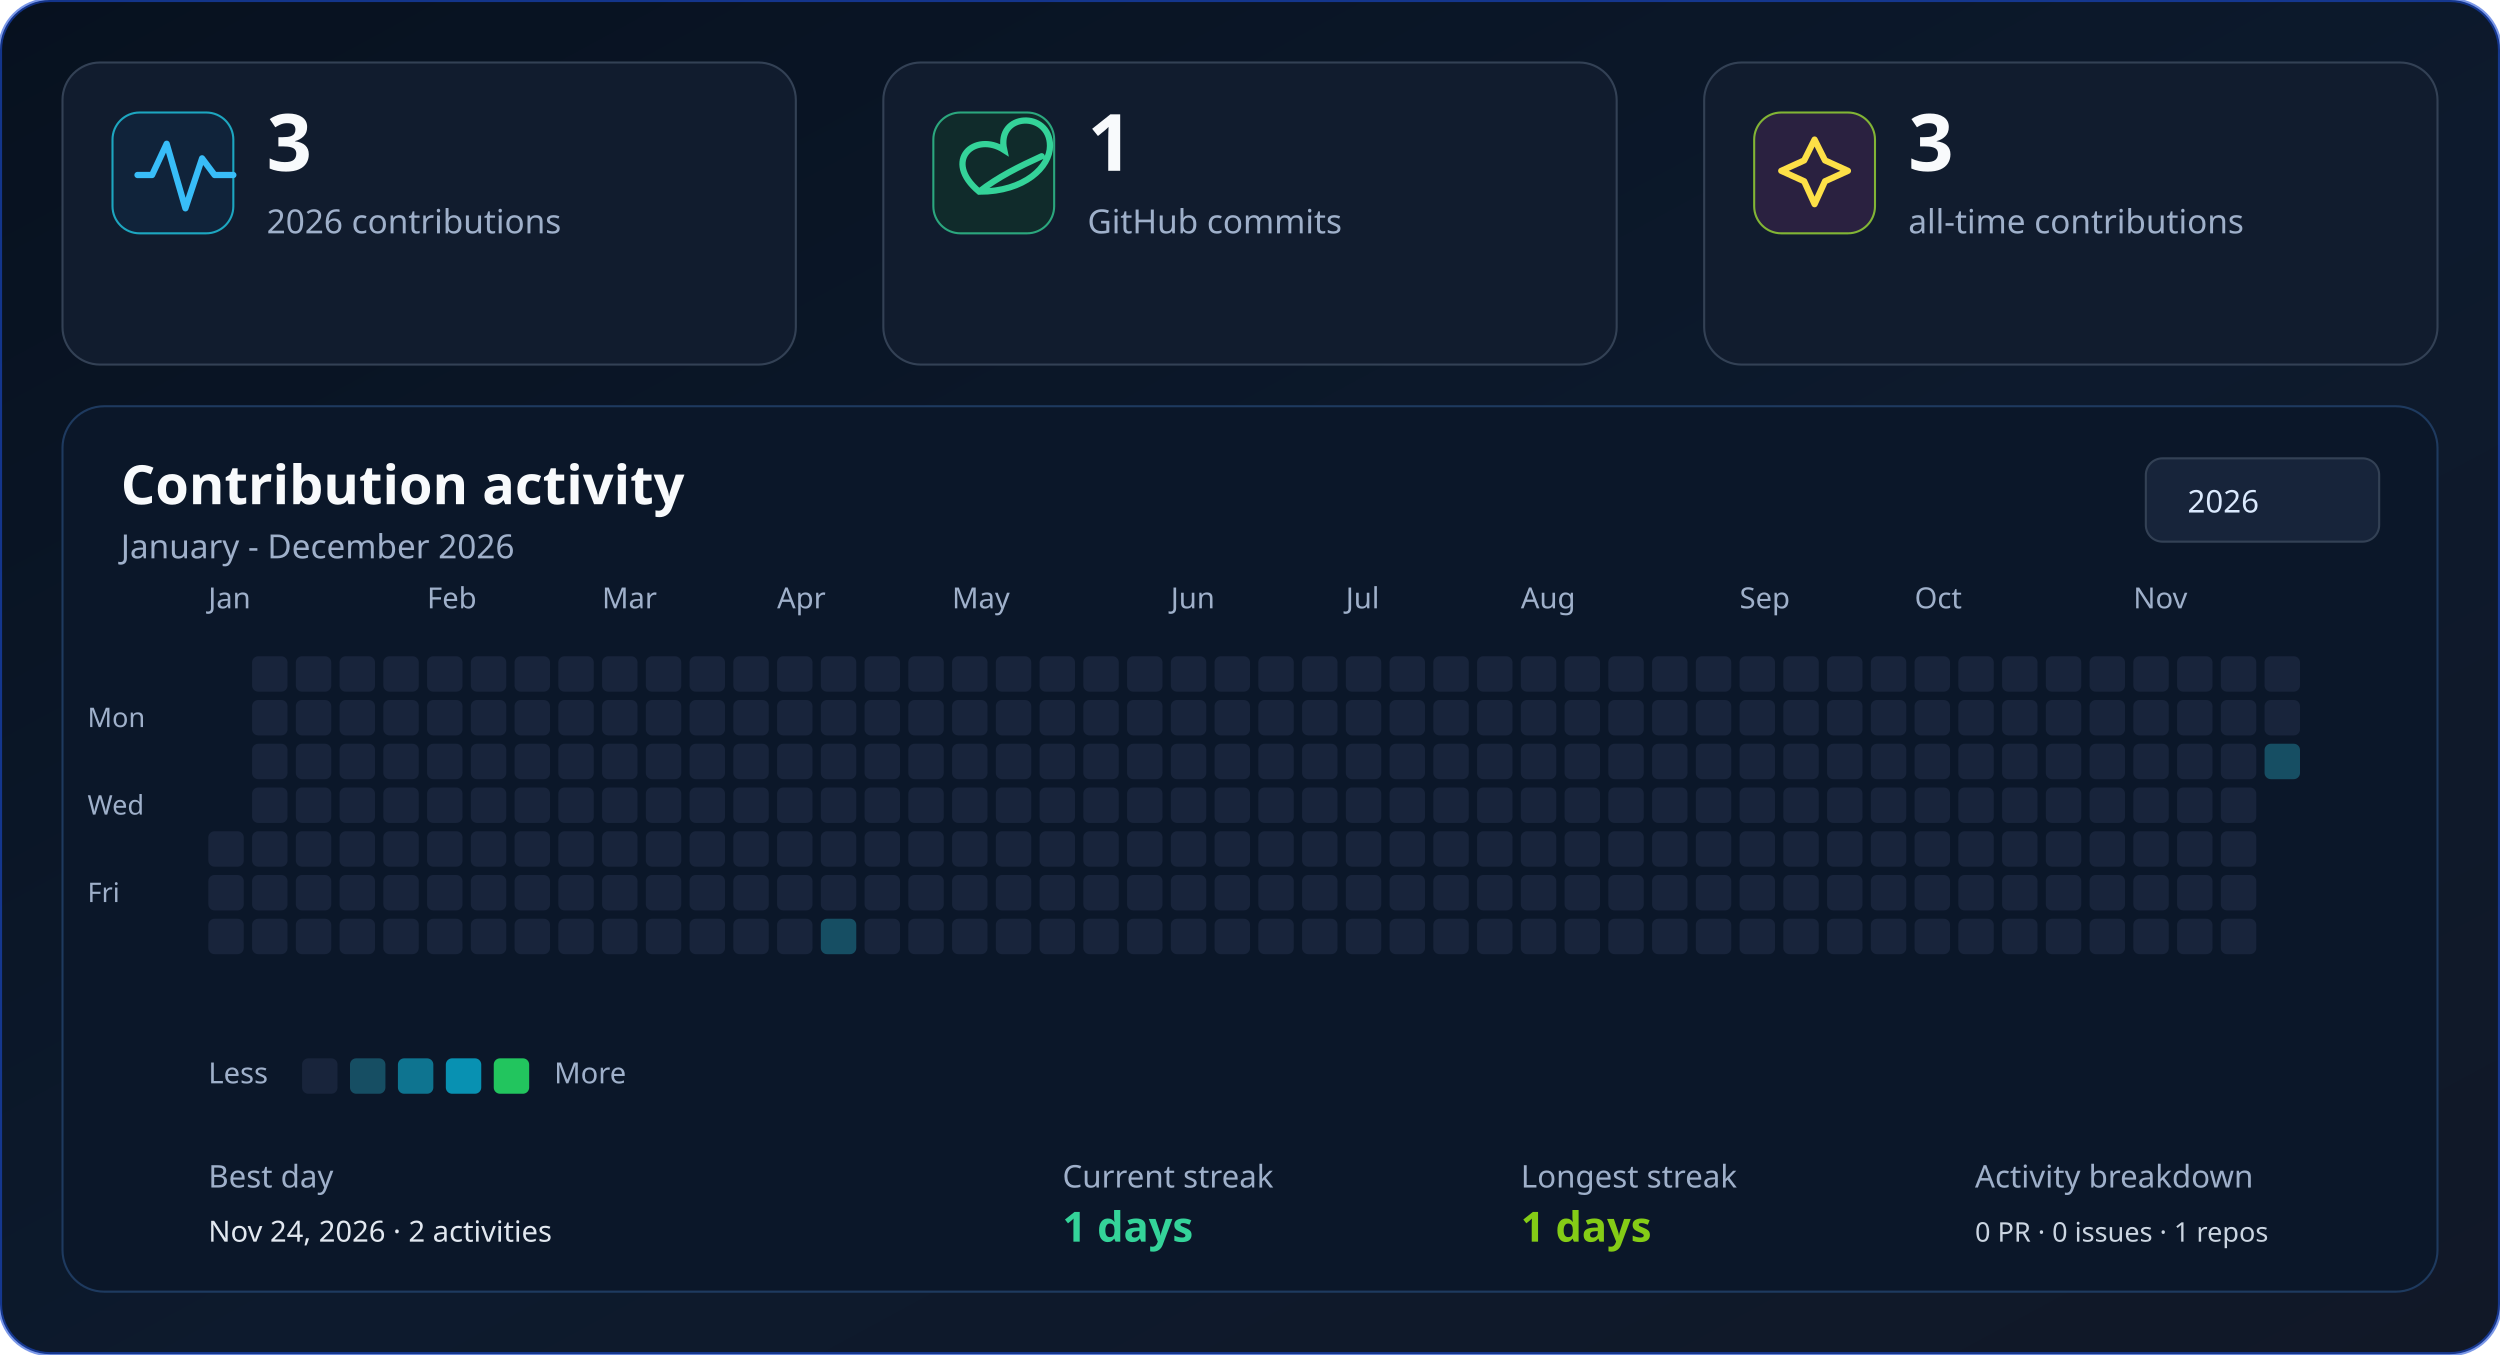
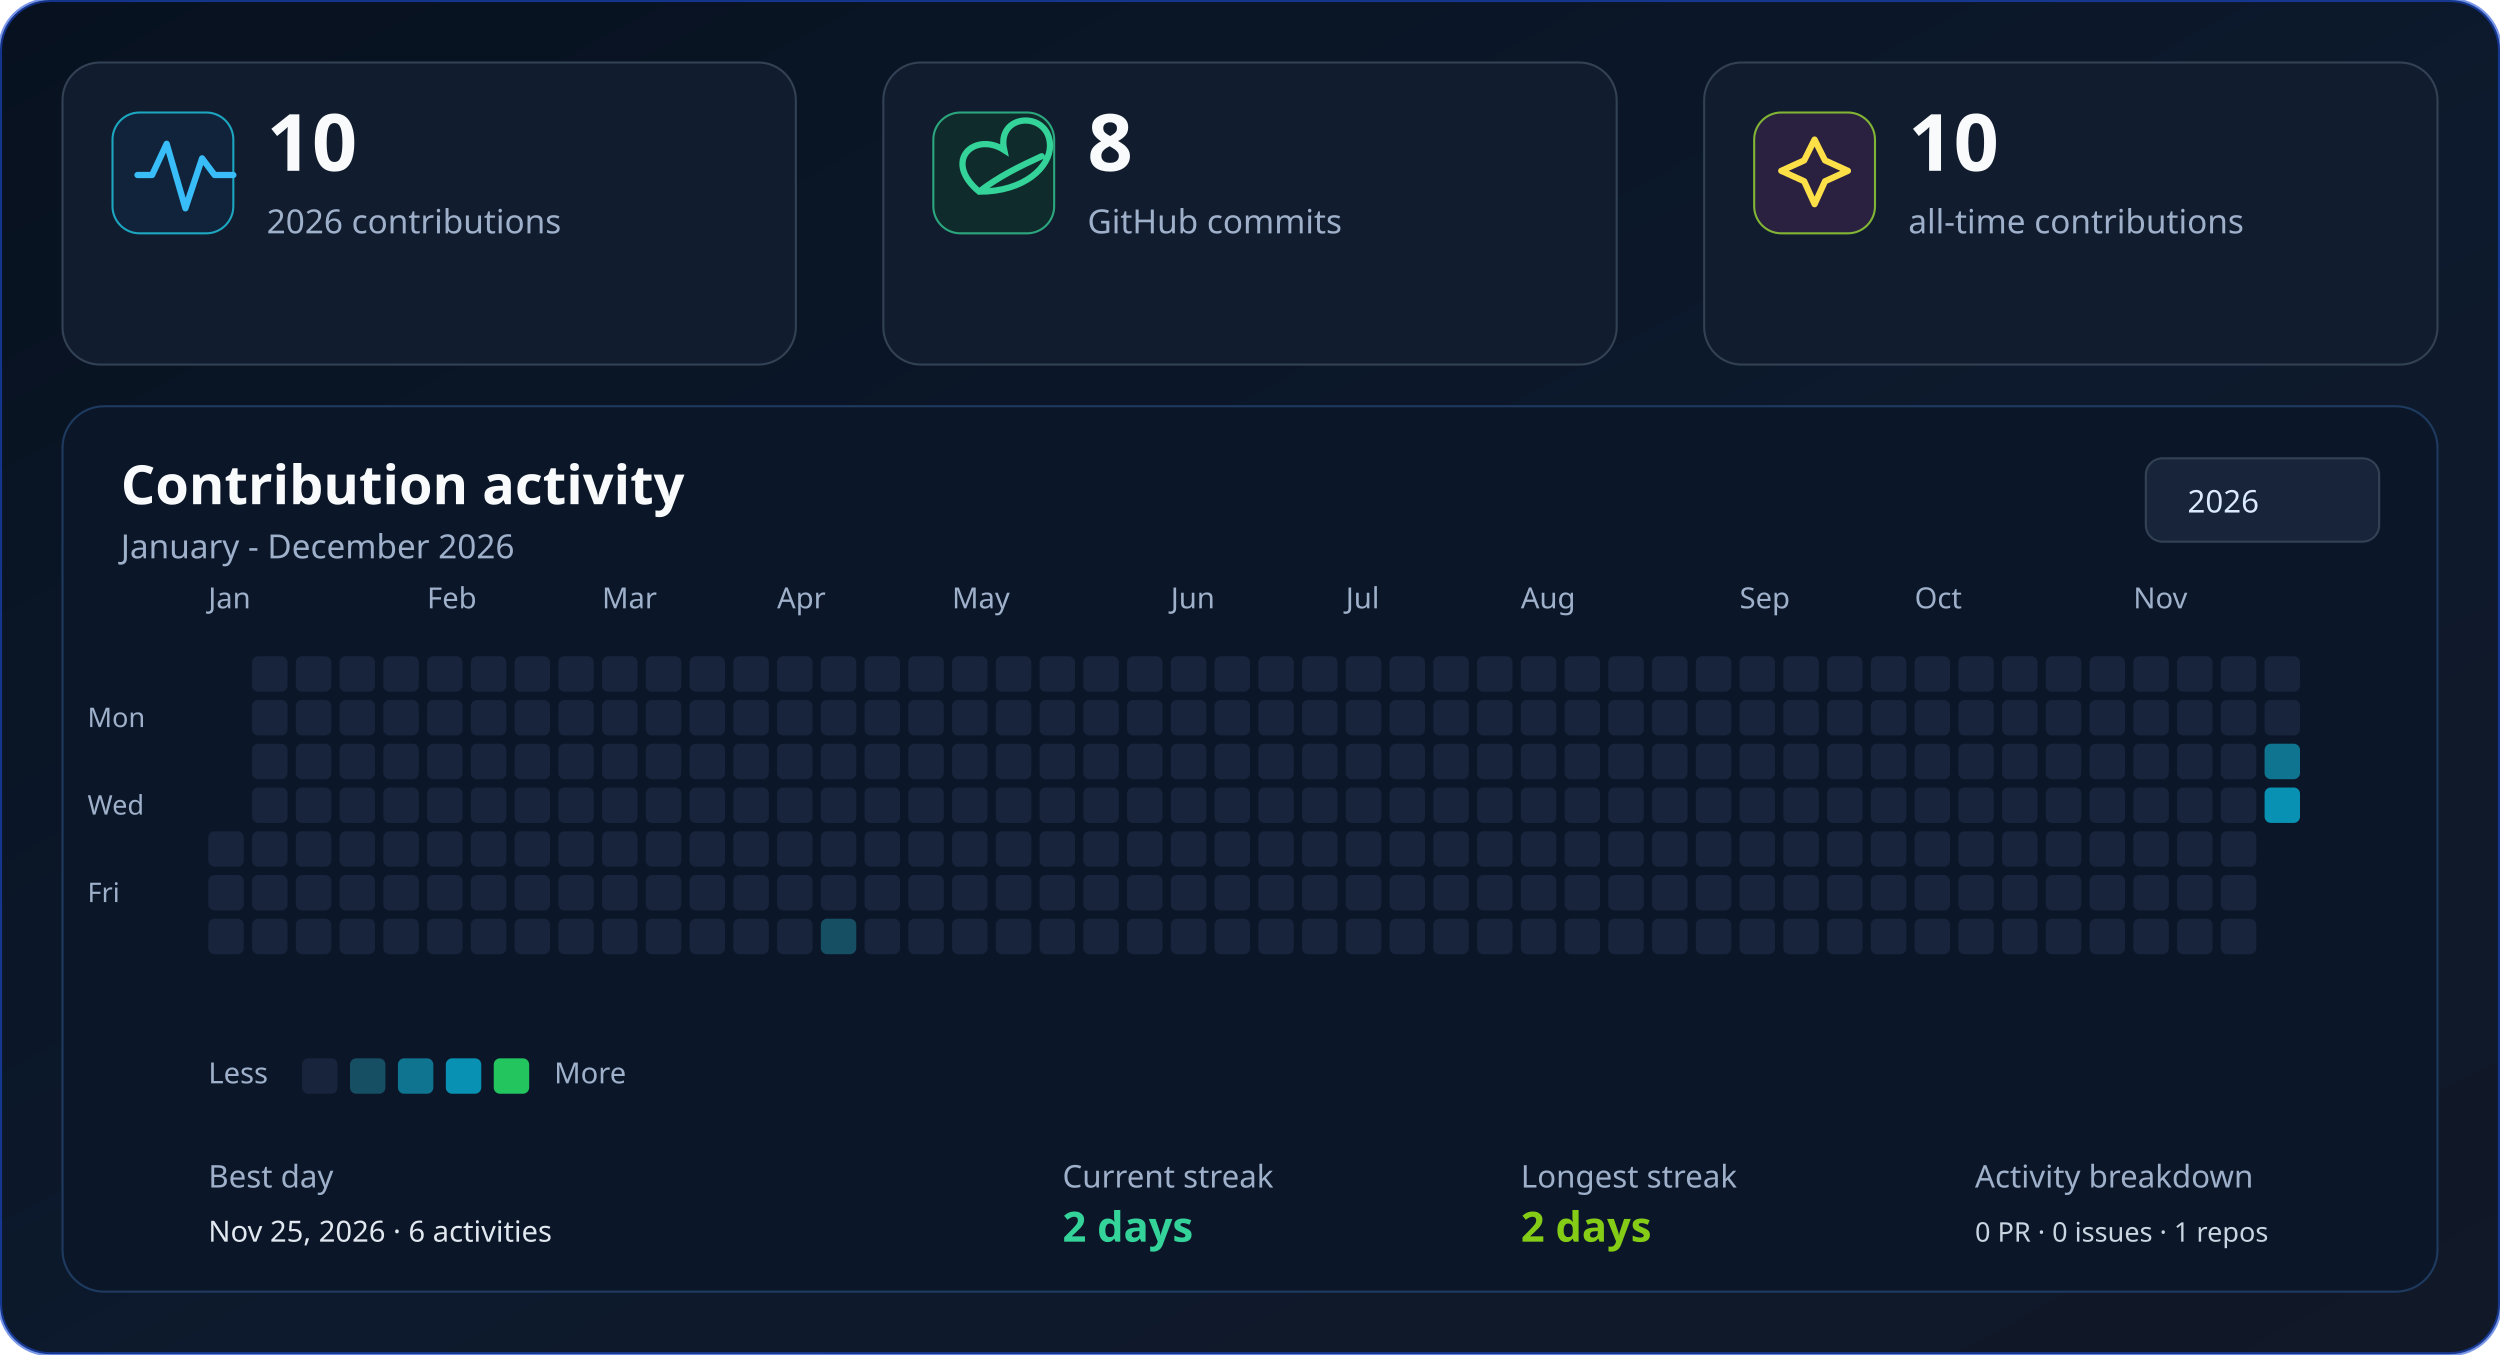
<svg xmlns="http://www.w3.org/2000/svg" width="1200" height="650" viewBox="0 0 1200 650" role="img" aria-labelledby="title desc">
  <defs>
    <linearGradient id="background" x1="0" y1="0" x2="1" y2="1">
      <stop stop-color="#07111f" />
      <stop offset=".55" stop-color="#0d1a2d" />
      <stop offset="1" stop-color="#111827" />
    </linearGradient>
    <linearGradient id="cyan" x1="0" y1="0" x2="1" y2="1">
      <stop stop-color="#22d3ee" />
      <stop offset="1" stop-color="#3b82f6" />
    </linearGradient>
  </defs>
  <rect width="1200" height="650" rx="24" fill="url(#background)" stroke="#1d4ed8" stroke-opacity=".58" stroke-width="2" />
  <g>
    <rect x="30" y="30" width="352" height="145" rx="18" fill="#111c2e" stroke="#334155" />
    <rect x="424" y="30" width="352" height="145" rx="18" fill="#111c2e" stroke="#334155" />
    <rect x="818" y="30" width="352" height="145" rx="18" fill="#111c2e" stroke="#334155" />
    <rect x="54" y="54" width="58" height="58" rx="13" fill="#10233a" stroke="#22d3ee" stroke-opacity=".75" />
    <path d="M66 84h7l7-15 9 31 8-24 6 8h9" fill="none" stroke="#38bdf8" stroke-width="3" stroke-linecap="round" stroke-linejoin="round" />
-     <text x="128" y="82" fill="#f8fafc" font-family="system-ui,sans-serif" font-size="38" font-weight="800">3</text>
+     <text x="128" y="82" fill="#f8fafc" font-family="system-ui,sans-serif" font-size="38" font-weight="800">10</text>
    <text x="128" y="112" fill="#9fb0ca" font-family="system-ui,sans-serif" font-size="16">2026 contributions</text>
    <rect x="448" y="54" width="58" height="58" rx="13" fill="#102b2b" stroke="#34d399" stroke-opacity=".75" />
    <path d="M470 92c-18-15-2-29 12-20-4-18 22-19 22-2 0 10-12 22-34 22zm0 0c9-7 19-12 30-17" fill="none" stroke="#34d399" stroke-width="3" stroke-linecap="round" />
-     <text x="522" y="82" fill="#f8fafc" font-family="system-ui,sans-serif" font-size="38" font-weight="800">1</text>
+     <text x="522" y="82" fill="#f8fafc" font-family="system-ui,sans-serif" font-size="38" font-weight="800">8</text>
    <text x="522" y="112" fill="#9fb0ca" font-family="system-ui,sans-serif" font-size="16">GitHub commits</text>
    <rect x="842" y="54" width="58" height="58" rx="13" fill="#2a2140" stroke="#a3e635" stroke-opacity=".75" />
    <path d="M871 67l5 10 11 5-11 5-5 11-5-11-11-5 11-5z" fill="none" stroke="#fde047" stroke-width="3" stroke-linejoin="round" />
-     <text x="916" y="82" fill="#f8fafc" font-family="system-ui,sans-serif" font-size="38" font-weight="800">3</text>
+     <text x="916" y="82" fill="#f8fafc" font-family="system-ui,sans-serif" font-size="38" font-weight="800">10</text>
    <text x="916" y="112" fill="#9fb0ca" font-family="system-ui,sans-serif" font-size="16">all-time contributions</text>
  </g>
  <rect x="30" y="195" width="1140" height="425" rx="20" fill="#0b1729" stroke="#1e3a5f" />
  <text x="58" y="242" fill="#f8fafc" font-family="system-ui,sans-serif" font-size="26" font-weight="800">Contribution activity</text>
  <text x="58" y="268" fill="#9fb0ca" font-family="system-ui,sans-serif" font-size="16">January - December 2026</text>
  <rect x="1030" y="220" width="112" height="40" rx="8" fill="#17243a" stroke="#334155" />
  <text x="1050" y="246" fill="#dbeafe" font-family="system-ui,sans-serif" font-size="15">2026</text>
  <text x="100" y="292" fill="#9fb0ca" font-family="system-ui,sans-serif" font-size="14">Jan</text>
  <text x="205" y="292" fill="#9fb0ca" font-family="system-ui,sans-serif" font-size="14">Feb</text>
  <text x="289" y="292" fill="#9fb0ca" font-family="system-ui,sans-serif" font-size="14">Mar</text>
  <text x="373" y="292" fill="#9fb0ca" font-family="system-ui,sans-serif" font-size="14">Apr</text>
  <text x="457" y="292" fill="#9fb0ca" font-family="system-ui,sans-serif" font-size="14">May</text>
  <text x="562" y="292" fill="#9fb0ca" font-family="system-ui,sans-serif" font-size="14">Jun</text>
  <text x="646" y="292" fill="#9fb0ca" font-family="system-ui,sans-serif" font-size="14">Jul</text>
  <text x="730" y="292" fill="#9fb0ca" font-family="system-ui,sans-serif" font-size="14">Aug</text>
  <text x="835" y="292" fill="#9fb0ca" font-family="system-ui,sans-serif" font-size="14">Sep</text>
  <text x="919" y="292" fill="#9fb0ca" font-family="system-ui,sans-serif" font-size="14">Oct</text>
  <text x="1024" y="292" fill="#9fb0ca" font-family="system-ui,sans-serif" font-size="14">Nov</text>
  <text x="42" y="349" fill="#9fb0ca" font-family="system-ui,sans-serif" font-size="13">Mon</text>
  <text x="42" y="391" fill="#9fb0ca" font-family="system-ui,sans-serif" font-size="13">Wed</text>
  <text x="42" y="433" fill="#9fb0ca" font-family="system-ui,sans-serif" font-size="13">Fri</text>
  <rect x="100" y="399" width="17" height="17" rx="3" fill="#18243b" />
  <rect x="100" y="420" width="17" height="17" rx="3" fill="#18243b" />
  <rect x="100" y="441" width="17" height="17" rx="3" fill="#18243b" />
  <rect x="121" y="315" width="17" height="17" rx="3" fill="#18243b" />
  <rect x="121" y="336" width="17" height="17" rx="3" fill="#18243b" />
  <rect x="121" y="357" width="17" height="17" rx="3" fill="#18243b" />
  <rect x="121" y="378" width="17" height="17" rx="3" fill="#18243b" />
  <rect x="121" y="399" width="17" height="17" rx="3" fill="#18243b" />
  <rect x="121" y="420" width="17" height="17" rx="3" fill="#18243b" />
  <rect x="121" y="441" width="17" height="17" rx="3" fill="#18243b" />
  <rect x="142" y="315" width="17" height="17" rx="3" fill="#18243b" />
  <rect x="142" y="336" width="17" height="17" rx="3" fill="#18243b" />
  <rect x="142" y="357" width="17" height="17" rx="3" fill="#18243b" />
  <rect x="142" y="378" width="17" height="17" rx="3" fill="#18243b" />
  <rect x="142" y="399" width="17" height="17" rx="3" fill="#18243b" />
  <rect x="142" y="420" width="17" height="17" rx="3" fill="#18243b" />
  <rect x="142" y="441" width="17" height="17" rx="3" fill="#18243b" />
  <rect x="163" y="315" width="17" height="17" rx="3" fill="#18243b" />
  <rect x="163" y="336" width="17" height="17" rx="3" fill="#18243b" />
  <rect x="163" y="357" width="17" height="17" rx="3" fill="#18243b" />
  <rect x="163" y="378" width="17" height="17" rx="3" fill="#18243b" />
  <rect x="163" y="399" width="17" height="17" rx="3" fill="#18243b" />
  <rect x="163" y="420" width="17" height="17" rx="3" fill="#18243b" />
  <rect x="163" y="441" width="17" height="17" rx="3" fill="#18243b" />
  <rect x="184" y="315" width="17" height="17" rx="3" fill="#18243b" />
  <rect x="184" y="336" width="17" height="17" rx="3" fill="#18243b" />
  <rect x="184" y="357" width="17" height="17" rx="3" fill="#18243b" />
  <rect x="184" y="378" width="17" height="17" rx="3" fill="#18243b" />
  <rect x="184" y="399" width="17" height="17" rx="3" fill="#18243b" />
  <rect x="184" y="420" width="17" height="17" rx="3" fill="#18243b" />
  <rect x="184" y="441" width="17" height="17" rx="3" fill="#18243b" />
  <rect x="205" y="315" width="17" height="17" rx="3" fill="#18243b" />
  <rect x="205" y="336" width="17" height="17" rx="3" fill="#18243b" />
  <rect x="205" y="357" width="17" height="17" rx="3" fill="#18243b" />
  <rect x="205" y="378" width="17" height="17" rx="3" fill="#18243b" />
  <rect x="205" y="399" width="17" height="17" rx="3" fill="#18243b" />
  <rect x="205" y="420" width="17" height="17" rx="3" fill="#18243b" />
  <rect x="205" y="441" width="17" height="17" rx="3" fill="#18243b" />
  <rect x="226" y="315" width="17" height="17" rx="3" fill="#18243b" />
  <rect x="226" y="336" width="17" height="17" rx="3" fill="#18243b" />
  <rect x="226" y="357" width="17" height="17" rx="3" fill="#18243b" />
  <rect x="226" y="378" width="17" height="17" rx="3" fill="#18243b" />
  <rect x="226" y="399" width="17" height="17" rx="3" fill="#18243b" />
  <rect x="226" y="420" width="17" height="17" rx="3" fill="#18243b" />
  <rect x="226" y="441" width="17" height="17" rx="3" fill="#18243b" />
  <rect x="247" y="315" width="17" height="17" rx="3" fill="#18243b" />
  <rect x="247" y="336" width="17" height="17" rx="3" fill="#18243b" />
  <rect x="247" y="357" width="17" height="17" rx="3" fill="#18243b" />
  <rect x="247" y="378" width="17" height="17" rx="3" fill="#18243b" />
  <rect x="247" y="399" width="17" height="17" rx="3" fill="#18243b" />
  <rect x="247" y="420" width="17" height="17" rx="3" fill="#18243b" />
  <rect x="247" y="441" width="17" height="17" rx="3" fill="#18243b" />
  <rect x="268" y="315" width="17" height="17" rx="3" fill="#18243b" />
  <rect x="268" y="336" width="17" height="17" rx="3" fill="#18243b" />
  <rect x="268" y="357" width="17" height="17" rx="3" fill="#18243b" />
  <rect x="268" y="378" width="17" height="17" rx="3" fill="#18243b" />
  <rect x="268" y="399" width="17" height="17" rx="3" fill="#18243b" />
  <rect x="268" y="420" width="17" height="17" rx="3" fill="#18243b" />
  <rect x="268" y="441" width="17" height="17" rx="3" fill="#18243b" />
  <rect x="289" y="315" width="17" height="17" rx="3" fill="#18243b" />
  <rect x="289" y="336" width="17" height="17" rx="3" fill="#18243b" />
  <rect x="289" y="357" width="17" height="17" rx="3" fill="#18243b" />
  <rect x="289" y="378" width="17" height="17" rx="3" fill="#18243b" />
  <rect x="289" y="399" width="17" height="17" rx="3" fill="#18243b" />
  <rect x="289" y="420" width="17" height="17" rx="3" fill="#18243b" />
  <rect x="289" y="441" width="17" height="17" rx="3" fill="#18243b" />
  <rect x="310" y="315" width="17" height="17" rx="3" fill="#18243b" />
  <rect x="310" y="336" width="17" height="17" rx="3" fill="#18243b" />
  <rect x="310" y="357" width="17" height="17" rx="3" fill="#18243b" />
  <rect x="310" y="378" width="17" height="17" rx="3" fill="#18243b" />
  <rect x="310" y="399" width="17" height="17" rx="3" fill="#18243b" />
  <rect x="310" y="420" width="17" height="17" rx="3" fill="#18243b" />
  <rect x="310" y="441" width="17" height="17" rx="3" fill="#18243b" />
  <rect x="331" y="315" width="17" height="17" rx="3" fill="#18243b" />
  <rect x="331" y="336" width="17" height="17" rx="3" fill="#18243b" />
  <rect x="331" y="357" width="17" height="17" rx="3" fill="#18243b" />
  <rect x="331" y="378" width="17" height="17" rx="3" fill="#18243b" />
  <rect x="331" y="399" width="17" height="17" rx="3" fill="#18243b" />
  <rect x="331" y="420" width="17" height="17" rx="3" fill="#18243b" />
  <rect x="331" y="441" width="17" height="17" rx="3" fill="#18243b" />
  <rect x="352" y="315" width="17" height="17" rx="3" fill="#18243b" />
  <rect x="352" y="336" width="17" height="17" rx="3" fill="#18243b" />
  <rect x="352" y="357" width="17" height="17" rx="3" fill="#18243b" />
  <rect x="352" y="378" width="17" height="17" rx="3" fill="#18243b" />
  <rect x="352" y="399" width="17" height="17" rx="3" fill="#18243b" />
  <rect x="352" y="420" width="17" height="17" rx="3" fill="#18243b" />
  <rect x="352" y="441" width="17" height="17" rx="3" fill="#18243b" />
  <rect x="373" y="315" width="17" height="17" rx="3" fill="#18243b" />
  <rect x="373" y="336" width="17" height="17" rx="3" fill="#18243b" />
  <rect x="373" y="357" width="17" height="17" rx="3" fill="#18243b" />
  <rect x="373" y="378" width="17" height="17" rx="3" fill="#18243b" />
  <rect x="373" y="399" width="17" height="17" rx="3" fill="#18243b" />
  <rect x="373" y="420" width="17" height="17" rx="3" fill="#18243b" />
  <rect x="373" y="441" width="17" height="17" rx="3" fill="#18243b" />
  <rect x="394" y="315" width="17" height="17" rx="3" fill="#18243b" />
  <rect x="394" y="336" width="17" height="17" rx="3" fill="#18243b" />
  <rect x="394" y="357" width="17" height="17" rx="3" fill="#18243b" />
  <rect x="394" y="378" width="17" height="17" rx="3" fill="#18243b" />
  <rect x="394" y="399" width="17" height="17" rx="3" fill="#18243b" />
  <rect x="394" y="420" width="17" height="17" rx="3" fill="#18243b" />
  <rect x="394" y="441" width="17" height="17" rx="3" fill="#164e63" />
  <rect x="415" y="315" width="17" height="17" rx="3" fill="#18243b" />
  <rect x="415" y="336" width="17" height="17" rx="3" fill="#18243b" />
  <rect x="415" y="357" width="17" height="17" rx="3" fill="#18243b" />
  <rect x="415" y="378" width="17" height="17" rx="3" fill="#18243b" />
  <rect x="415" y="399" width="17" height="17" rx="3" fill="#18243b" />
  <rect x="415" y="420" width="17" height="17" rx="3" fill="#18243b" />
  <rect x="415" y="441" width="17" height="17" rx="3" fill="#18243b" />
  <rect x="436" y="315" width="17" height="17" rx="3" fill="#18243b" />
  <rect x="436" y="336" width="17" height="17" rx="3" fill="#18243b" />
  <rect x="436" y="357" width="17" height="17" rx="3" fill="#18243b" />
  <rect x="436" y="378" width="17" height="17" rx="3" fill="#18243b" />
  <rect x="436" y="399" width="17" height="17" rx="3" fill="#18243b" />
  <rect x="436" y="420" width="17" height="17" rx="3" fill="#18243b" />
  <rect x="436" y="441" width="17" height="17" rx="3" fill="#18243b" />
  <rect x="457" y="315" width="17" height="17" rx="3" fill="#18243b" />
  <rect x="457" y="336" width="17" height="17" rx="3" fill="#18243b" />
  <rect x="457" y="357" width="17" height="17" rx="3" fill="#18243b" />
  <rect x="457" y="378" width="17" height="17" rx="3" fill="#18243b" />
  <rect x="457" y="399" width="17" height="17" rx="3" fill="#18243b" />
  <rect x="457" y="420" width="17" height="17" rx="3" fill="#18243b" />
  <rect x="457" y="441" width="17" height="17" rx="3" fill="#18243b" />
  <rect x="478" y="315" width="17" height="17" rx="3" fill="#18243b" />
  <rect x="478" y="336" width="17" height="17" rx="3" fill="#18243b" />
  <rect x="478" y="357" width="17" height="17" rx="3" fill="#18243b" />
  <rect x="478" y="378" width="17" height="17" rx="3" fill="#18243b" />
  <rect x="478" y="399" width="17" height="17" rx="3" fill="#18243b" />
  <rect x="478" y="420" width="17" height="17" rx="3" fill="#18243b" />
  <rect x="478" y="441" width="17" height="17" rx="3" fill="#18243b" />
  <rect x="499" y="315" width="17" height="17" rx="3" fill="#18243b" />
  <rect x="499" y="336" width="17" height="17" rx="3" fill="#18243b" />
  <rect x="499" y="357" width="17" height="17" rx="3" fill="#18243b" />
  <rect x="499" y="378" width="17" height="17" rx="3" fill="#18243b" />
  <rect x="499" y="399" width="17" height="17" rx="3" fill="#18243b" />
  <rect x="499" y="420" width="17" height="17" rx="3" fill="#18243b" />
  <rect x="499" y="441" width="17" height="17" rx="3" fill="#18243b" />
  <rect x="520" y="315" width="17" height="17" rx="3" fill="#18243b" />
  <rect x="520" y="336" width="17" height="17" rx="3" fill="#18243b" />
  <rect x="520" y="357" width="17" height="17" rx="3" fill="#18243b" />
  <rect x="520" y="378" width="17" height="17" rx="3" fill="#18243b" />
  <rect x="520" y="399" width="17" height="17" rx="3" fill="#18243b" />
  <rect x="520" y="420" width="17" height="17" rx="3" fill="#18243b" />
  <rect x="520" y="441" width="17" height="17" rx="3" fill="#18243b" />
  <rect x="541" y="315" width="17" height="17" rx="3" fill="#18243b" />
  <rect x="541" y="336" width="17" height="17" rx="3" fill="#18243b" />
  <rect x="541" y="357" width="17" height="17" rx="3" fill="#18243b" />
  <rect x="541" y="378" width="17" height="17" rx="3" fill="#18243b" />
  <rect x="541" y="399" width="17" height="17" rx="3" fill="#18243b" />
  <rect x="541" y="420" width="17" height="17" rx="3" fill="#18243b" />
  <rect x="541" y="441" width="17" height="17" rx="3" fill="#18243b" />
  <rect x="562" y="315" width="17" height="17" rx="3" fill="#18243b" />
  <rect x="562" y="336" width="17" height="17" rx="3" fill="#18243b" />
  <rect x="562" y="357" width="17" height="17" rx="3" fill="#18243b" />
  <rect x="562" y="378" width="17" height="17" rx="3" fill="#18243b" />
  <rect x="562" y="399" width="17" height="17" rx="3" fill="#18243b" />
  <rect x="562" y="420" width="17" height="17" rx="3" fill="#18243b" />
  <rect x="562" y="441" width="17" height="17" rx="3" fill="#18243b" />
  <rect x="583" y="315" width="17" height="17" rx="3" fill="#18243b" />
  <rect x="583" y="336" width="17" height="17" rx="3" fill="#18243b" />
  <rect x="583" y="357" width="17" height="17" rx="3" fill="#18243b" />
  <rect x="583" y="378" width="17" height="17" rx="3" fill="#18243b" />
  <rect x="583" y="399" width="17" height="17" rx="3" fill="#18243b" />
  <rect x="583" y="420" width="17" height="17" rx="3" fill="#18243b" />
  <rect x="583" y="441" width="17" height="17" rx="3" fill="#18243b" />
  <rect x="604" y="315" width="17" height="17" rx="3" fill="#18243b" />
  <rect x="604" y="336" width="17" height="17" rx="3" fill="#18243b" />
  <rect x="604" y="357" width="17" height="17" rx="3" fill="#18243b" />
  <rect x="604" y="378" width="17" height="17" rx="3" fill="#18243b" />
  <rect x="604" y="399" width="17" height="17" rx="3" fill="#18243b" />
  <rect x="604" y="420" width="17" height="17" rx="3" fill="#18243b" />
  <rect x="604" y="441" width="17" height="17" rx="3" fill="#18243b" />
  <rect x="625" y="315" width="17" height="17" rx="3" fill="#18243b" />
  <rect x="625" y="336" width="17" height="17" rx="3" fill="#18243b" />
  <rect x="625" y="357" width="17" height="17" rx="3" fill="#18243b" />
  <rect x="625" y="378" width="17" height="17" rx="3" fill="#18243b" />
  <rect x="625" y="399" width="17" height="17" rx="3" fill="#18243b" />
  <rect x="625" y="420" width="17" height="17" rx="3" fill="#18243b" />
  <rect x="625" y="441" width="17" height="17" rx="3" fill="#18243b" />
  <rect x="646" y="315" width="17" height="17" rx="3" fill="#18243b" />
  <rect x="646" y="336" width="17" height="17" rx="3" fill="#18243b" />
  <rect x="646" y="357" width="17" height="17" rx="3" fill="#18243b" />
  <rect x="646" y="378" width="17" height="17" rx="3" fill="#18243b" />
  <rect x="646" y="399" width="17" height="17" rx="3" fill="#18243b" />
  <rect x="646" y="420" width="17" height="17" rx="3" fill="#18243b" />
  <rect x="646" y="441" width="17" height="17" rx="3" fill="#18243b" />
  <rect x="667" y="315" width="17" height="17" rx="3" fill="#18243b" />
  <rect x="667" y="336" width="17" height="17" rx="3" fill="#18243b" />
  <rect x="667" y="357" width="17" height="17" rx="3" fill="#18243b" />
  <rect x="667" y="378" width="17" height="17" rx="3" fill="#18243b" />
  <rect x="667" y="399" width="17" height="17" rx="3" fill="#18243b" />
  <rect x="667" y="420" width="17" height="17" rx="3" fill="#18243b" />
  <rect x="667" y="441" width="17" height="17" rx="3" fill="#18243b" />
  <rect x="688" y="315" width="17" height="17" rx="3" fill="#18243b" />
  <rect x="688" y="336" width="17" height="17" rx="3" fill="#18243b" />
  <rect x="688" y="357" width="17" height="17" rx="3" fill="#18243b" />
  <rect x="688" y="378" width="17" height="17" rx="3" fill="#18243b" />
  <rect x="688" y="399" width="17" height="17" rx="3" fill="#18243b" />
  <rect x="688" y="420" width="17" height="17" rx="3" fill="#18243b" />
  <rect x="688" y="441" width="17" height="17" rx="3" fill="#18243b" />
  <rect x="709" y="315" width="17" height="17" rx="3" fill="#18243b" />
  <rect x="709" y="336" width="17" height="17" rx="3" fill="#18243b" />
  <rect x="709" y="357" width="17" height="17" rx="3" fill="#18243b" />
  <rect x="709" y="378" width="17" height="17" rx="3" fill="#18243b" />
  <rect x="709" y="399" width="17" height="17" rx="3" fill="#18243b" />
  <rect x="709" y="420" width="17" height="17" rx="3" fill="#18243b" />
  <rect x="709" y="441" width="17" height="17" rx="3" fill="#18243b" />
  <rect x="730" y="315" width="17" height="17" rx="3" fill="#18243b" />
  <rect x="730" y="336" width="17" height="17" rx="3" fill="#18243b" />
  <rect x="730" y="357" width="17" height="17" rx="3" fill="#18243b" />
  <rect x="730" y="378" width="17" height="17" rx="3" fill="#18243b" />
  <rect x="730" y="399" width="17" height="17" rx="3" fill="#18243b" />
  <rect x="730" y="420" width="17" height="17" rx="3" fill="#18243b" />
  <rect x="730" y="441" width="17" height="17" rx="3" fill="#18243b" />
  <rect x="751" y="315" width="17" height="17" rx="3" fill="#18243b" />
  <rect x="751" y="336" width="17" height="17" rx="3" fill="#18243b" />
  <rect x="751" y="357" width="17" height="17" rx="3" fill="#18243b" />
  <rect x="751" y="378" width="17" height="17" rx="3" fill="#18243b" />
  <rect x="751" y="399" width="17" height="17" rx="3" fill="#18243b" />
  <rect x="751" y="420" width="17" height="17" rx="3" fill="#18243b" />
  <rect x="751" y="441" width="17" height="17" rx="3" fill="#18243b" />
  <rect x="772" y="315" width="17" height="17" rx="3" fill="#18243b" />
  <rect x="772" y="336" width="17" height="17" rx="3" fill="#18243b" />
  <rect x="772" y="357" width="17" height="17" rx="3" fill="#18243b" />
  <rect x="772" y="378" width="17" height="17" rx="3" fill="#18243b" />
  <rect x="772" y="399" width="17" height="17" rx="3" fill="#18243b" />
  <rect x="772" y="420" width="17" height="17" rx="3" fill="#18243b" />
  <rect x="772" y="441" width="17" height="17" rx="3" fill="#18243b" />
  <rect x="793" y="315" width="17" height="17" rx="3" fill="#18243b" />
  <rect x="793" y="336" width="17" height="17" rx="3" fill="#18243b" />
  <rect x="793" y="357" width="17" height="17" rx="3" fill="#18243b" />
  <rect x="793" y="378" width="17" height="17" rx="3" fill="#18243b" />
  <rect x="793" y="399" width="17" height="17" rx="3" fill="#18243b" />
  <rect x="793" y="420" width="17" height="17" rx="3" fill="#18243b" />
  <rect x="793" y="441" width="17" height="17" rx="3" fill="#18243b" />
  <rect x="814" y="315" width="17" height="17" rx="3" fill="#18243b" />
  <rect x="814" y="336" width="17" height="17" rx="3" fill="#18243b" />
  <rect x="814" y="357" width="17" height="17" rx="3" fill="#18243b" />
  <rect x="814" y="378" width="17" height="17" rx="3" fill="#18243b" />
  <rect x="814" y="399" width="17" height="17" rx="3" fill="#18243b" />
  <rect x="814" y="420" width="17" height="17" rx="3" fill="#18243b" />
  <rect x="814" y="441" width="17" height="17" rx="3" fill="#18243b" />
  <rect x="835" y="315" width="17" height="17" rx="3" fill="#18243b" />
  <rect x="835" y="336" width="17" height="17" rx="3" fill="#18243b" />
  <rect x="835" y="357" width="17" height="17" rx="3" fill="#18243b" />
  <rect x="835" y="378" width="17" height="17" rx="3" fill="#18243b" />
  <rect x="835" y="399" width="17" height="17" rx="3" fill="#18243b" />
  <rect x="835" y="420" width="17" height="17" rx="3" fill="#18243b" />
  <rect x="835" y="441" width="17" height="17" rx="3" fill="#18243b" />
  <rect x="856" y="315" width="17" height="17" rx="3" fill="#18243b" />
  <rect x="856" y="336" width="17" height="17" rx="3" fill="#18243b" />
  <rect x="856" y="357" width="17" height="17" rx="3" fill="#18243b" />
  <rect x="856" y="378" width="17" height="17" rx="3" fill="#18243b" />
  <rect x="856" y="399" width="17" height="17" rx="3" fill="#18243b" />
  <rect x="856" y="420" width="17" height="17" rx="3" fill="#18243b" />
  <rect x="856" y="441" width="17" height="17" rx="3" fill="#18243b" />
  <rect x="877" y="315" width="17" height="17" rx="3" fill="#18243b" />
  <rect x="877" y="336" width="17" height="17" rx="3" fill="#18243b" />
  <rect x="877" y="357" width="17" height="17" rx="3" fill="#18243b" />
  <rect x="877" y="378" width="17" height="17" rx="3" fill="#18243b" />
  <rect x="877" y="399" width="17" height="17" rx="3" fill="#18243b" />
  <rect x="877" y="420" width="17" height="17" rx="3" fill="#18243b" />
  <rect x="877" y="441" width="17" height="17" rx="3" fill="#18243b" />
  <rect x="898" y="315" width="17" height="17" rx="3" fill="#18243b" />
  <rect x="898" y="336" width="17" height="17" rx="3" fill="#18243b" />
  <rect x="898" y="357" width="17" height="17" rx="3" fill="#18243b" />
  <rect x="898" y="378" width="17" height="17" rx="3" fill="#18243b" />
  <rect x="898" y="399" width="17" height="17" rx="3" fill="#18243b" />
  <rect x="898" y="420" width="17" height="17" rx="3" fill="#18243b" />
  <rect x="898" y="441" width="17" height="17" rx="3" fill="#18243b" />
  <rect x="919" y="315" width="17" height="17" rx="3" fill="#18243b" />
  <rect x="919" y="336" width="17" height="17" rx="3" fill="#18243b" />
  <rect x="919" y="357" width="17" height="17" rx="3" fill="#18243b" />
  <rect x="919" y="378" width="17" height="17" rx="3" fill="#18243b" />
  <rect x="919" y="399" width="17" height="17" rx="3" fill="#18243b" />
  <rect x="919" y="420" width="17" height="17" rx="3" fill="#18243b" />
  <rect x="919" y="441" width="17" height="17" rx="3" fill="#18243b" />
  <rect x="940" y="315" width="17" height="17" rx="3" fill="#18243b" />
  <rect x="940" y="336" width="17" height="17" rx="3" fill="#18243b" />
  <rect x="940" y="357" width="17" height="17" rx="3" fill="#18243b" />
  <rect x="940" y="378" width="17" height="17" rx="3" fill="#18243b" />
  <rect x="940" y="399" width="17" height="17" rx="3" fill="#18243b" />
  <rect x="940" y="420" width="17" height="17" rx="3" fill="#18243b" />
  <rect x="940" y="441" width="17" height="17" rx="3" fill="#18243b" />
  <rect x="961" y="315" width="17" height="17" rx="3" fill="#18243b" />
  <rect x="961" y="336" width="17" height="17" rx="3" fill="#18243b" />
  <rect x="961" y="357" width="17" height="17" rx="3" fill="#18243b" />
  <rect x="961" y="378" width="17" height="17" rx="3" fill="#18243b" />
  <rect x="961" y="399" width="17" height="17" rx="3" fill="#18243b" />
  <rect x="961" y="420" width="17" height="17" rx="3" fill="#18243b" />
  <rect x="961" y="441" width="17" height="17" rx="3" fill="#18243b" />
  <rect x="982" y="315" width="17" height="17" rx="3" fill="#18243b" />
  <rect x="982" y="336" width="17" height="17" rx="3" fill="#18243b" />
  <rect x="982" y="357" width="17" height="17" rx="3" fill="#18243b" />
  <rect x="982" y="378" width="17" height="17" rx="3" fill="#18243b" />
  <rect x="982" y="399" width="17" height="17" rx="3" fill="#18243b" />
  <rect x="982" y="420" width="17" height="17" rx="3" fill="#18243b" />
  <rect x="982" y="441" width="17" height="17" rx="3" fill="#18243b" />
  <rect x="1003" y="315" width="17" height="17" rx="3" fill="#18243b" />
  <rect x="1003" y="336" width="17" height="17" rx="3" fill="#18243b" />
  <rect x="1003" y="357" width="17" height="17" rx="3" fill="#18243b" />
  <rect x="1003" y="378" width="17" height="17" rx="3" fill="#18243b" />
  <rect x="1003" y="399" width="17" height="17" rx="3" fill="#18243b" />
  <rect x="1003" y="420" width="17" height="17" rx="3" fill="#18243b" />
  <rect x="1003" y="441" width="17" height="17" rx="3" fill="#18243b" />
  <rect x="1024" y="315" width="17" height="17" rx="3" fill="#18243b" />
  <rect x="1024" y="336" width="17" height="17" rx="3" fill="#18243b" />
  <rect x="1024" y="357" width="17" height="17" rx="3" fill="#18243b" />
  <rect x="1024" y="378" width="17" height="17" rx="3" fill="#18243b" />
  <rect x="1024" y="399" width="17" height="17" rx="3" fill="#18243b" />
  <rect x="1024" y="420" width="17" height="17" rx="3" fill="#18243b" />
  <rect x="1024" y="441" width="17" height="17" rx="3" fill="#18243b" />
  <rect x="1045" y="315" width="17" height="17" rx="3" fill="#18243b" />
  <rect x="1045" y="336" width="17" height="17" rx="3" fill="#18243b" />
  <rect x="1045" y="357" width="17" height="17" rx="3" fill="#18243b" />
  <rect x="1045" y="378" width="17" height="17" rx="3" fill="#18243b" />
  <rect x="1045" y="399" width="17" height="17" rx="3" fill="#18243b" />
  <rect x="1045" y="420" width="17" height="17" rx="3" fill="#18243b" />
  <rect x="1045" y="441" width="17" height="17" rx="3" fill="#18243b" />
  <rect x="1066" y="315" width="17" height="17" rx="3" fill="#18243b" />
  <rect x="1066" y="336" width="17" height="17" rx="3" fill="#18243b" />
  <rect x="1066" y="357" width="17" height="17" rx="3" fill="#18243b" />
  <rect x="1066" y="378" width="17" height="17" rx="3" fill="#18243b" />
  <rect x="1066" y="399" width="17" height="17" rx="3" fill="#18243b" />
  <rect x="1066" y="420" width="17" height="17" rx="3" fill="#18243b" />
  <rect x="1066" y="441" width="17" height="17" rx="3" fill="#18243b" />
  <rect x="1087" y="315" width="17" height="17" rx="3" fill="#18243b" />
  <rect x="1087" y="336" width="17" height="17" rx="3" fill="#18243b" />
-   <rect x="1087" y="357" width="17" height="17" rx="3" fill="#164e63" />
+   <rect x="1087" y="357" width="17" height="17" rx="3" fill="#0e7490" />
+   <rect x="1087" y="378" width="17" height="17" rx="3" fill="#0891b2" />
  <text x="100" y="520" fill="#9fb0ca" font-family="system-ui,sans-serif" font-size="14">Less</text>
  <rect x="145" y="508" width="17" height="17" rx="3" fill="#18243b" />
  <rect x="168" y="508" width="17" height="17" rx="3" fill="#164e63" />
  <rect x="191" y="508" width="17" height="17" rx="3" fill="#0e7490" />
  <rect x="214" y="508" width="17" height="17" rx="3" fill="#0891b2" />
  <rect x="237" y="508" width="17" height="17" rx="3" fill="#22c55e" />
  <text x="266" y="520" fill="#9fb0ca" font-family="system-ui,sans-serif" font-size="14">More</text>
  <text x="100" y="570" fill="#9fb0ca" font-family="system-ui,sans-serif" font-size="15">Best day</text>
-   <text x="100" y="596" fill="#e2e8f0" font-family="system-ui,sans-serif" font-size="14">Nov 24, 2026 · 2 activities</text>
+   <text x="100" y="596" fill="#e2e8f0" font-family="system-ui,sans-serif" font-size="14">Nov 25, 2026 · 6 activities</text>
  <text x="510" y="570" fill="#9fb0ca" font-family="system-ui,sans-serif" font-size="15">Current streak</text>
-   <text x="510" y="596" fill="#34d399" font-family="system-ui,sans-serif" font-size="20" font-weight="800">1 days</text>
+   <text x="510" y="596" fill="#34d399" font-family="system-ui,sans-serif" font-size="20" font-weight="800">2 days</text>
  <text x="730" y="570" fill="#9fb0ca" font-family="system-ui,sans-serif" font-size="15">Longest streak</text>
-   <text x="730" y="596" fill="#84cc16" font-family="system-ui,sans-serif" font-size="20" font-weight="800">1 days</text>
+   <text x="730" y="596" fill="#84cc16" font-family="system-ui,sans-serif" font-size="20" font-weight="800">2 days</text>
  <text x="948" y="570" fill="#9fb0ca" font-family="system-ui,sans-serif" font-size="15">Activity breakdown</text>
  <text x="948" y="596" fill="#cbd5e1" font-family="system-ui,sans-serif" font-size="13">0 PR · 0 issues · 1 repos</text>
</svg>
